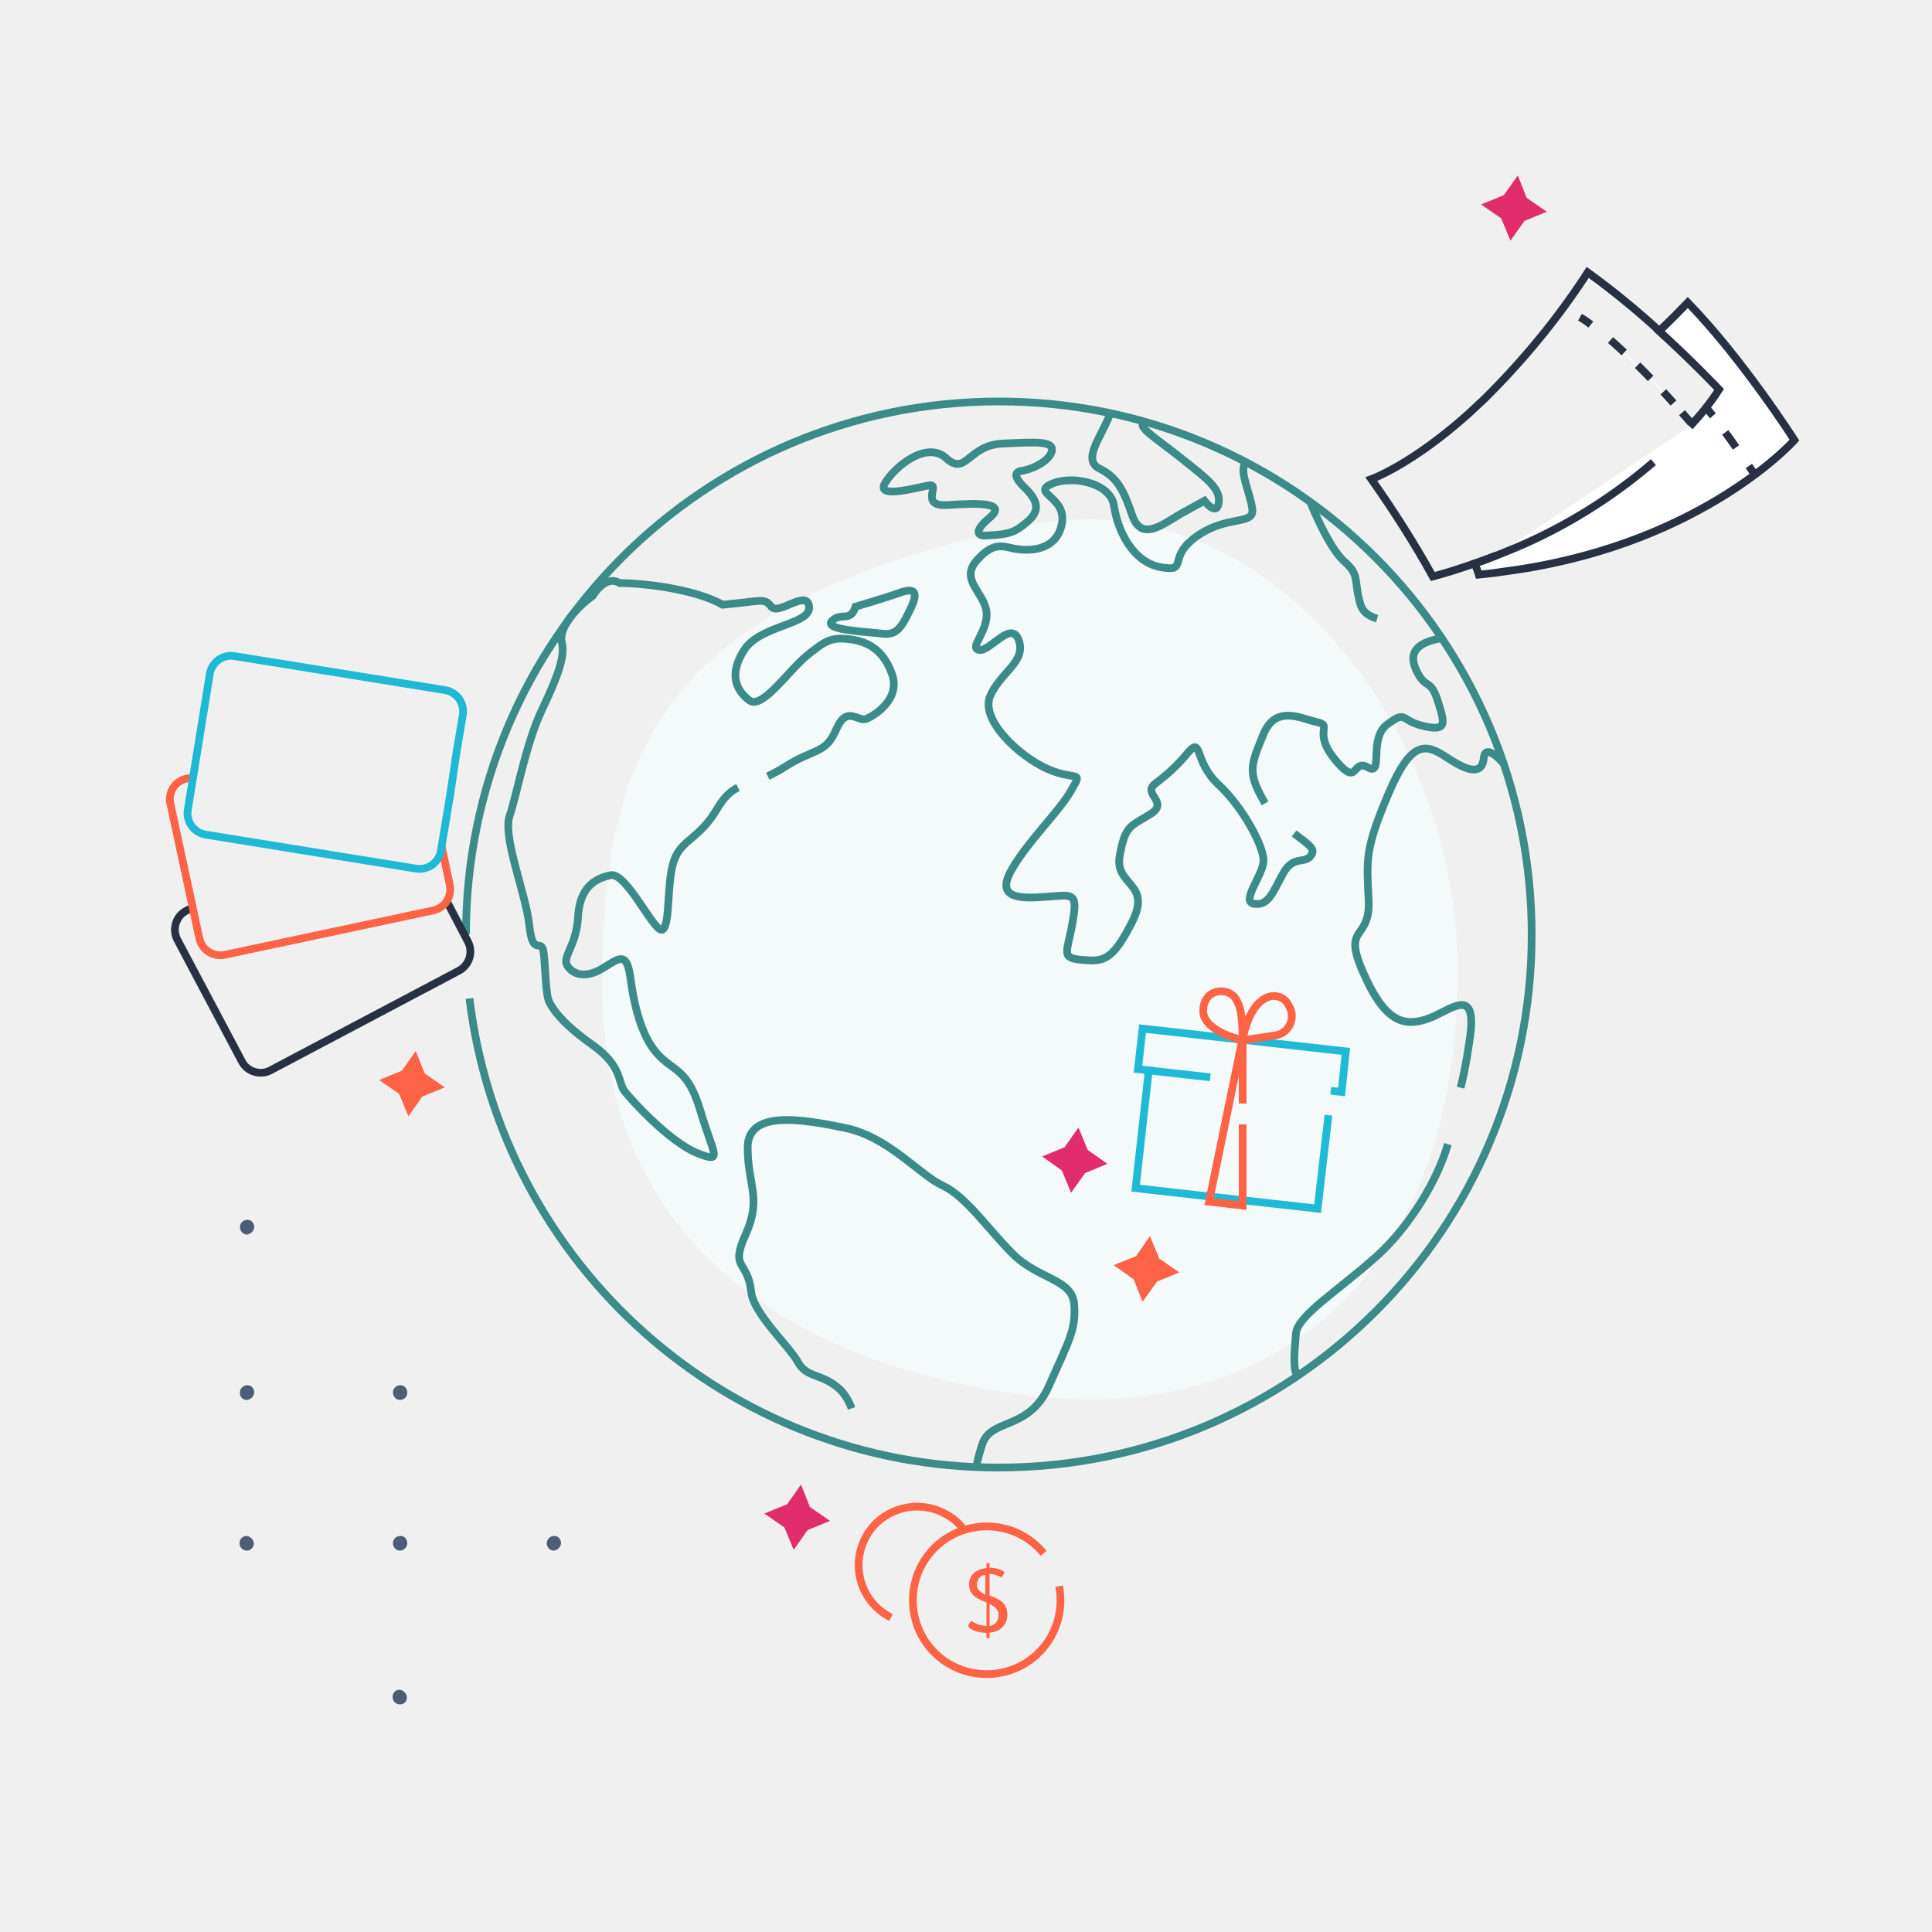
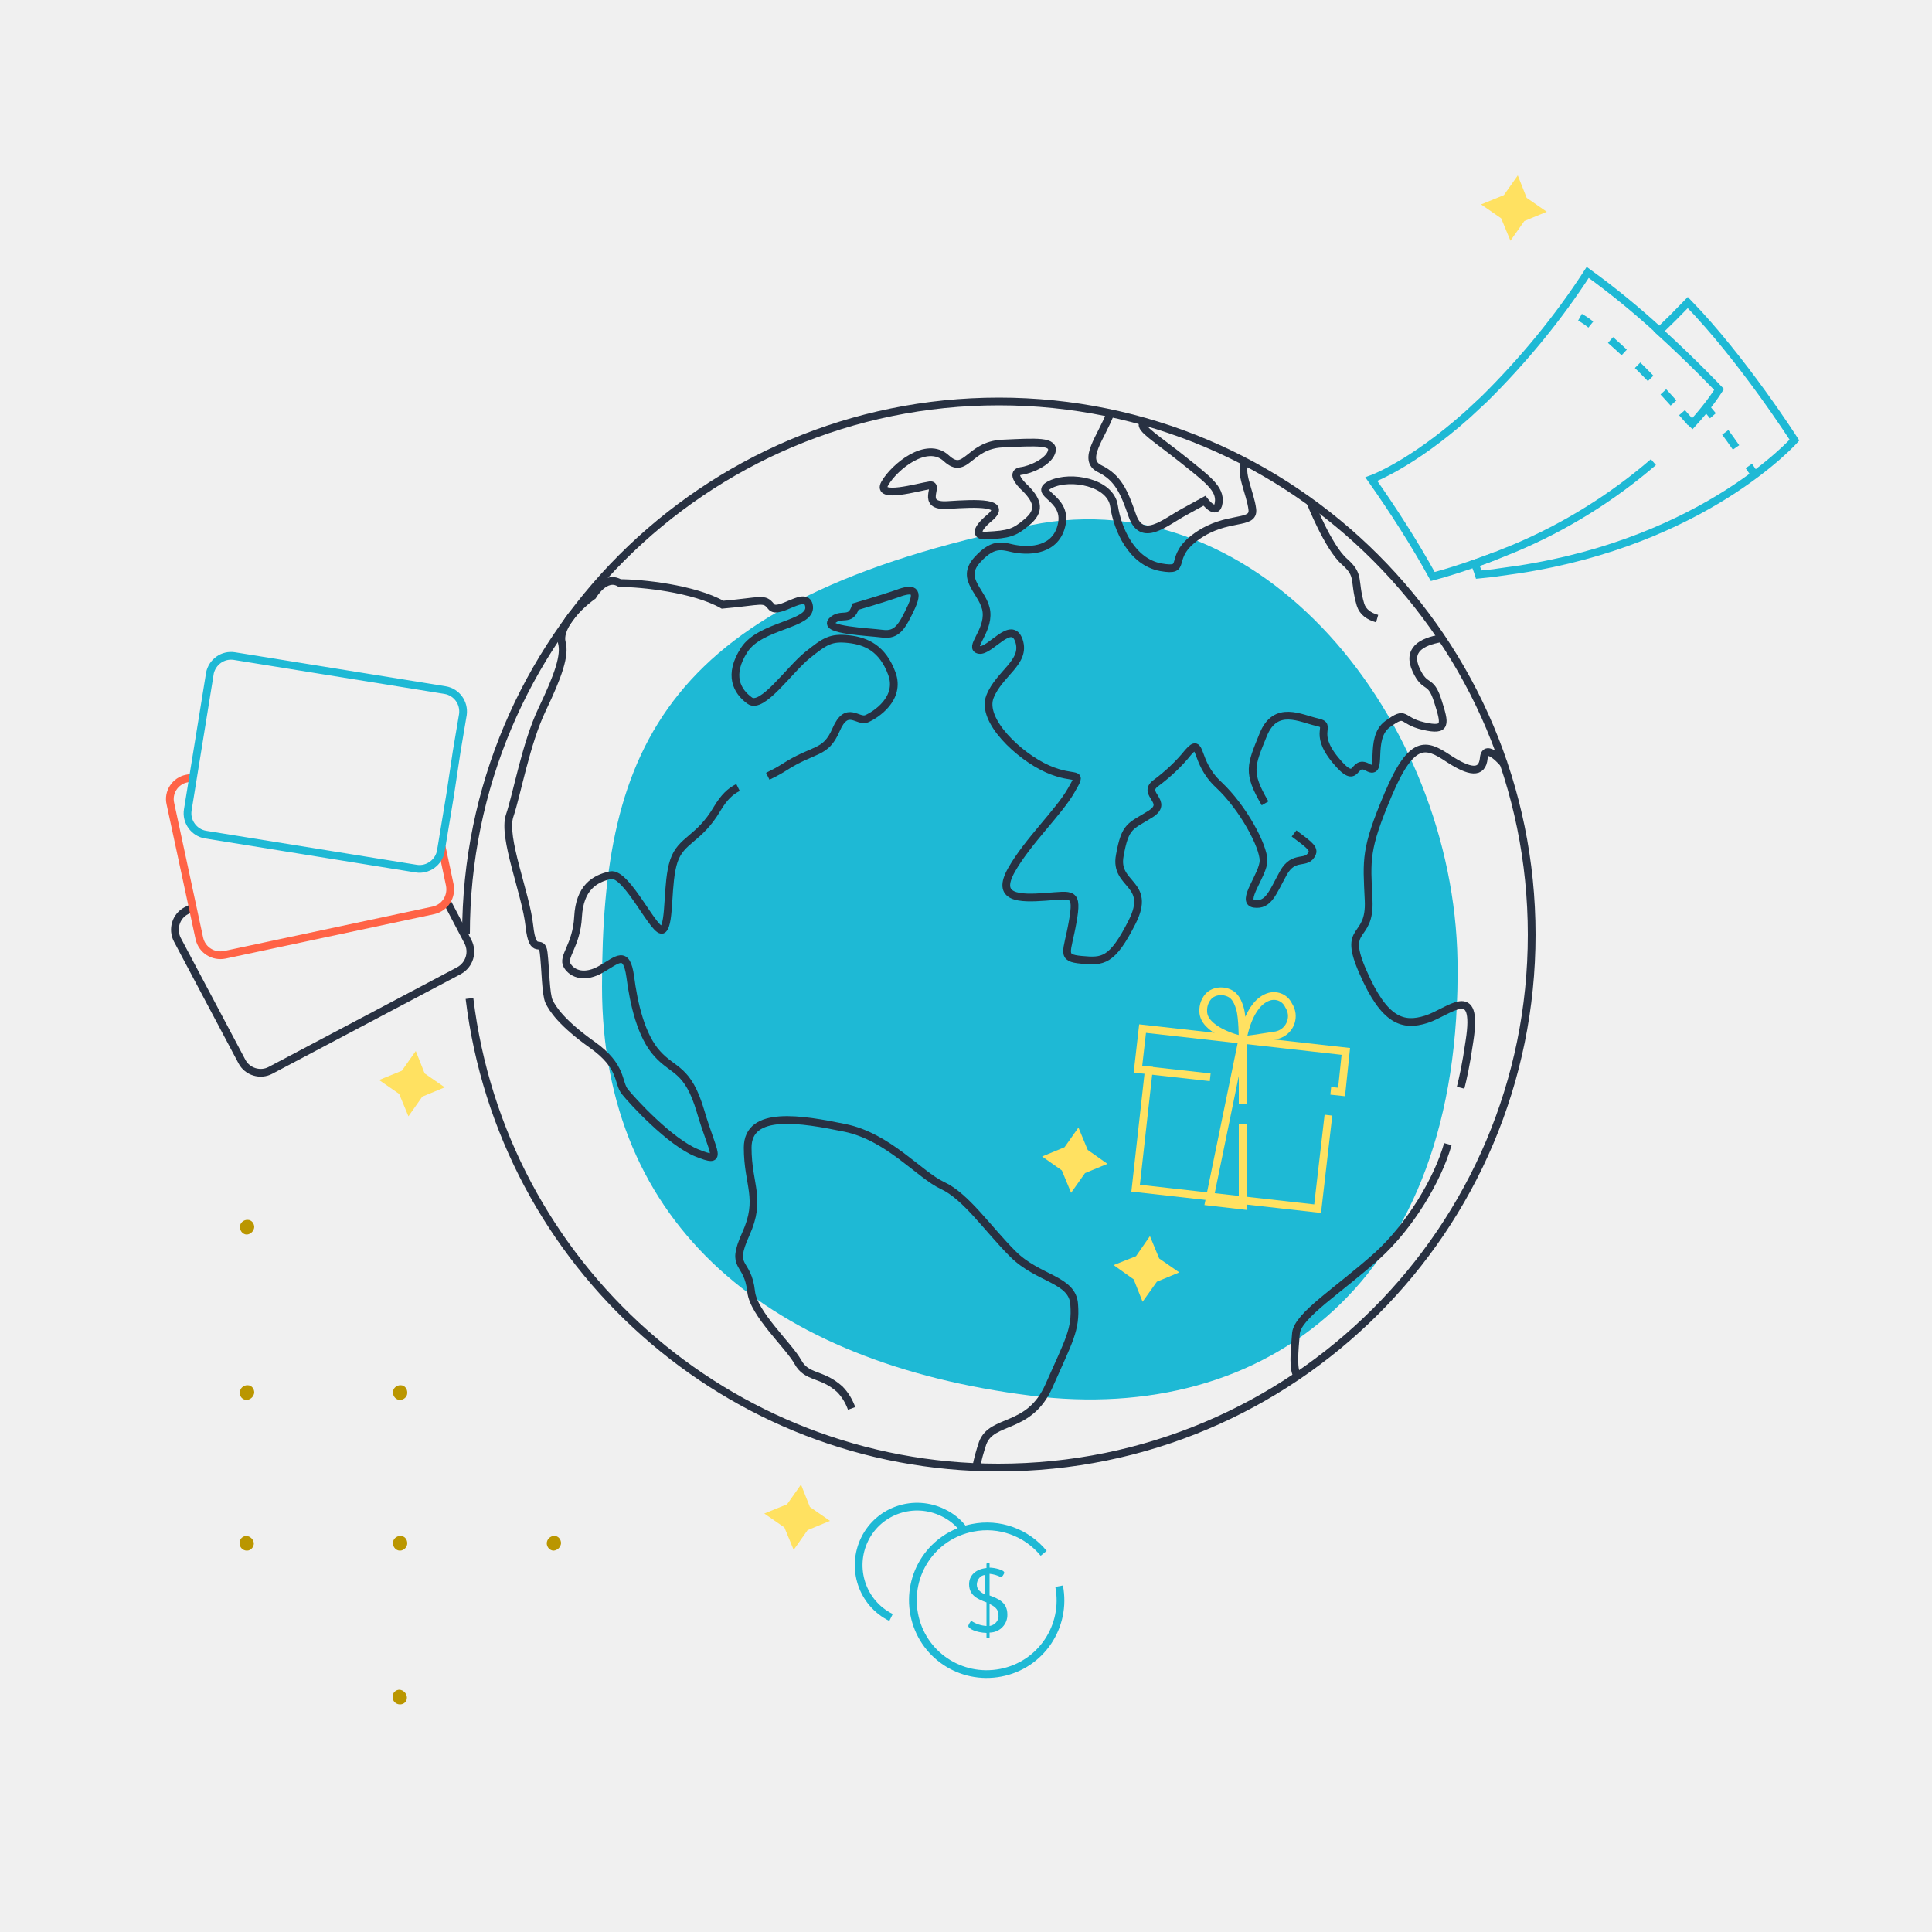
<svg xmlns="http://www.w3.org/2000/svg" version="1.1" id="Layer_1" x="0px" y="0px" viewBox="0 0 500 500" style="enable-background:new 0 0 500 500;" xml:space="preserve">
  <style type="text/css">
- 	.st0{fill:#F4F9F9;}
- 	.st1{fill:none;stroke:#3B8C88;stroke-width:2;stroke-miterlimit:10;}
- 	.st2{fill:none;stroke:#FF6346;stroke-width:2;stroke-miterlimit:10;}
- 	.st3{fill:#FF6346;}
- 	.st4{fill:#E22D6C;}
- 	.st5{fill:none;stroke:#1FBAD6;stroke-width:2;stroke-miterlimit:10;}
- 	.st6{fill:none;stroke:#283142;stroke-width:2;stroke-miterlimit:10;}
- 	.st7{fill:none;stroke:#1EB9D5;stroke-width:2;stroke-miterlimit:10;}
- 	.st8{fill:#FFFFFF;stroke:#283142;stroke-width:2;stroke-miterlimit:10;}
- 	.st9{fill:#FFFFFF;stroke:#283142;stroke-width:2;stroke-miterlimit:10;stroke-dasharray:4.79,4.79;}
- 	.st10{fill:#4C5D75;}
+ 	.st0{fill:#1EB9D5;}
+ 	.st1{fill:none;stroke:#283142;stroke-width:2;stroke-miterlimit:10;}
+ 	.st2{fill:none;stroke:#1EB9D5;stroke-width:2;stroke-miterlimit:10;}
+ 	.st3{fill:#FFE161;}
+ 	.st4{fill:none;stroke:#FFE161;stroke-width:2;stroke-miterlimit:10;}
+ 	.st5{fill:none;stroke:#FF6346;stroke-width:2;stroke-miterlimit:10;}
+ 	.st6{fill:none;stroke:#1EB9D5;stroke-width:2;stroke-miterlimit:10;stroke-dasharray:4.79,4.79;}
+ 	.st7{fill:#BA9600;}
</style>
+   <path class="st0" d="M377.2,248.6c1.3,83.6-49.9,120.2-110.4,112.6c-67.1-8.4-111-43.7-111-105.9s16.1-100,111-119.4  C326.5,123.8,376.2,186.4,377.2,248.6z" />
  <g>
-     <path class="st0" d="M377.2,248.6c1.3,83.6-49.9,120.2-110.4,112.6c-67.1-8.4-111-43.7-111-105.9s16.1-100,111-119.4   C326.5,123.8,376.2,186.4,377.2,248.6z" />
    <path class="st1" d="M191,203.8c-2,1-3.6,2.5-5.4,5.5c-4.7,8-9.3,7.9-11.2,13.5s-0.9,15.9-2.8,17.7c-1.9,1.9-9.3-14.9-13.6-14   c-4.2,0.9-8,3.3-8.4,10.8s-4.2,10.3-2.8,12.6s4.7,3.3,8.8,0.9c4.2-2.4,6.5-5.1,7.5,1.9c0.9,7,2.8,15.4,7,20   c4.2,4.7,7.9,3.7,11.2,14.9c3.3,11.2,6.1,13.6-0.9,10.8c-7-2.8-16.8-13.5-18.7-15.9s-0.5-6.5-8.4-12.1s-10.3-9.3-11.2-11.2   c-0.9-1.9-0.9-8.4-1.4-12.6c-0.5-4.2-2.8,1.4-3.7-7s-7-22.9-5.1-28.5s4.2-18.7,8.4-27.5s6-14,5.1-17.3s2.9-8.4,8-12.1   c0,0,3.2-5.6,7-3.3c5.6,0,19.2,1.4,26.6,5.6c10.3-0.9,10.7-1.9,12.6,0.5c1.9,2.4,9.3-4.7,9.8,0s-12.6,4.7-16.8,11.2   s-1.9,10.7,1.4,13.1c3.2,2.4,10.3-8,14.9-11.7s6.1-4.7,10.7-4.2s8.8,2.4,11.2,8.9s-4.2,10.7-6.5,11.7s-5.1-3.7-7.9,2.8   c-2.8,6.5-5.6,4.7-13.5,9.8c-1.4,0.9-2.8,1.6-4.2,2.3" />
    <path class="st1" d="M221.4,157c0,0,6.5-1.9,10.3-3.2c3.7-1.4,6.5-1.9,4.2,3.2c-2.4,5.1-3.7,7.5-7.5,7s-15.4-0.9-13.1-3.3   C217.7,158.3,220.1,161.2,221.4,157z" />
    <path class="st1" d="M252.6,379.9c0.4-2.2,1-4.3,1.7-6.4c2.4-6.5,12.1-3.3,17.2-14.9s7-14.4,6.5-21c-0.4-6.6-9.3-6.5-15.9-13.1   c-6.5-6.5-12.1-14.9-18.2-17.7c-6-2.8-14-12.6-25.2-14.9s-25.2-4.7-25.2,5.1c0,9.8,3.7,13.1-0.5,22.4s0.5,6.5,1.4,14.9   c0.6,5.7,9.8,14,12.1,18.2s6.1,2.8,10.8,7c1.4,1.4,2.4,3.1,3.1,5" />
    <path class="st1" d="M327.4,207.9c-4.7-8-3.7-9.8-0.5-17.7c3.2-8,9.8-4.2,14-3.3s-1.4,2.4,4.7,9.8s4.2-0.5,8.4,1.9   c4.2,2.4,0-7.5,5.1-11.2s3.2-0.9,9.3,0.5c6.1,1.4,5.6-0.5,3.7-6.5s-3.2-2.8-5.6-8s1.3-7.3,6.4-8.2" />
    <path class="st1" d="M322.4,119.7c-1.9,2.1,1.2,7.9,1.7,12.1c0.5,4.2-6.5,1.4-14.4,7s-1.9,9.3-9.3,8c-7.5-1.4-11.2-9.8-12.1-15.9   s-11.2-8-16.3-5.6c-5.1,2.4,4.2,3.3,2.8,10.3c-1.4,7-8.4,7-11.6,6.5c-3.2-0.4-5.6-2.4-10.3,2.8s1.9,8.4,2.4,13.5s-4.7,9.3-1.9,9.8   s8.4-8,10.3-2.4s-5.1,8.4-7.5,14.5s7.5,15.4,14.9,18.7c7.5,3.3,9.3,0,6.1,5.6c-3.2,5.6-11.2,13.1-15.4,20.5s1.9,7.5,8.8,7   c7-0.5,8.4-1.4,7,6.5c-1.4,8-3.2,9.3,2.3,9.8s7.9,0.5,13.1-9.8s-4.7-9.3-3.2-17.2c1.4-7.9,2.8-7.5,7.9-10.7s-2.4-5.2,1.4-8   c3.1-2.3,6-5,8.4-8c3.7-4.2,1.4,2.4,7.9,8.4c6.4,6,11.6,15.9,11.6,19.6s-6.1,10.7-2.4,11.2s4.7-2.8,7.5-7.9   c2.8-5.1,6.1-1.9,7.5-5.2c0.6-1.4-1.7-2.8-4.7-5.1" />
    <path class="st1" d="M356.4,160.1c-2.1-0.6-3.7-1.7-4.3-3.6c-1.9-6.5,0-7.5-4.2-11.2s-8.8-15.4-8.8-15.4" />
    <path class="st1" d="M264.2,121.9c2.5-0.3,7-2.3,7.9-4.8c1.1-3.1-3.9-2.7-12.7-2.3c-8.8,0.4-9.4,8.5-14.5,3.8s-13.5,2.3-15.9,6.5   c-2.4,4.2,8.8,0.9,11.6,0.5s-2.8,5.6,4.7,5.1s15.6-0.8,10.8,3.3c-3.5,2.9-3.8,4.8-0.8,4.6c5.8-0.3,7.2-0.7,10.5-3.5s3-5.2-0.3-8.6   C263.4,124.6,261.8,122.3,264.2,121.9z" />
    <path class="st1" d="M287.3,107.1c-2.3,6.1-7.4,11.9-2.7,14.2c4.7,2.3,6.3,5.9,8.4,12c2.5,7.4,8.4,1.9,13.6-0.9l5.1-2.8   c0,0,3.2,4.2,3.7,0.5c0.5-3.6-2.8-6-9.3-11.2s-11.2-8-10.3-9.3" />
    <path class="st1" d="M374.7,296.1c-2.6,9.2-9.8,21.2-18.3,28.9c-9.8,8.8-20.5,15.4-21,20c-0.4,4.7-0.9,9.8,0.5,11.2" />
    <path class="st1" d="M389.3,197.8c0,0-4.9-5.9-5.3-1.6c-0.4,4.2-3.7,3.7-9.3,0c-5.6-3.7-9.3-5.1-15.4,9.3s-5.6,16.8-5.1,27.5   s-7,6.1-1.4,18.7c5.5,12.6,10.3,14,16.3,12.1s13.6-9.8,11.2,5.6c-0.9,6.3-1.7,9.7-2.3,12.1" />
    <path class="st1" d="M120.6,241.8c0-76.2,61.7-137.9,137.9-137.9l0,0l0,0c76.2,0,137.9,61.8,137.9,138s-61.8,137.9-138,137.9   c-69.8,0-128.5-52.2-136.9-121.4" />
  </g>
  <g>
    <path class="st2" d="M230.6,418.6c-7.5-3.7-10.5-12.8-6.8-20.3s12.8-10.5,20.3-6.8c2.1,1,4,2.5,5.4,4.5" />
    <path class="st2" d="M274.1,410.5c2,10.4-4.7,20.4-15.1,22.4s-20.4-4.7-22.4-15.1s4.7-20.4,15.1-22.4c6.9-1.4,14,1.2,18.4,6.6" />
-     <path class="st3" d="M256.1,404.7v1c1.3,0,3.8,0.6,3.8,1.3c0,0.3-0.6,1.2-0.8,1.2c-0.9-0.5-2-0.8-3-0.9v5.6   c2.1,0.8,4.6,1.7,4.6,4.9c0.1,2.5-1.9,4.6-4.4,4.7c-0.1,0-0.1,0-0.2,0v1.2c0,0.2-0.1,0.3-0.4,0.3s-0.4-0.1-0.4-0.3v-1.1   c-2.7-0.1-4.7-1.1-4.7-1.8c0-0.3,0.6-1.3,0.8-1.3c1.2,0.8,2.5,1.2,3.9,1.3v-6.1c-2.1-0.8-4.5-1.7-4.5-4.7c0-2.3,1.7-3.9,4.5-4.2v-1   c0-0.2,0.1-0.3,0.4-0.3S256.1,404.5,256.1,404.7z M252.8,410.1c0,1.3,1,2,2.2,2.6v-5.1C253.8,407.6,252.8,408.8,252.8,410.1   L252.8,410.1z M256.1,420.8c1.4-0.2,2.5-1.5,2.3-2.9c0-1.5-1.1-2.2-2.3-2.8V420.8z" />
+     <path class="st0" d="M256.1,404.7v1c1.3,0,3.8,0.6,3.8,1.3c0,0.3-0.6,1.2-0.8,1.2c-0.9-0.5-2-0.8-3-0.9v5.6   c2.1,0.8,4.6,1.7,4.6,4.9c0.1,2.5-1.9,4.6-4.4,4.7c-0.1,0-0.1,0-0.2,0v1.2c0,0.2-0.1,0.3-0.4,0.3s-0.4-0.1-0.4-0.3v-1.1   c-2.7-0.1-4.7-1.1-4.7-1.8c0-0.3,0.6-1.3,0.8-1.3c1.2,0.8,2.5,1.2,3.9,1.3v-6.1c-2.1-0.8-4.5-1.7-4.5-4.7c0-2.3,1.7-3.9,4.5-4.2v-1   c0-0.2,0.1-0.3,0.4-0.3S256.1,404.5,256.1,404.7z M252.8,410.1c0,1.3,1,2,2.2,2.6v-5.1C253.8,407.6,252.8,408.8,252.8,410.1   L252.8,410.1z M256.1,420.8c1.4-0.2,2.5-1.5,2.3-2.9c0-1.5-1.1-2.2-2.3-2.8V420.8z" />
  </g>
-   <polygon class="st4" points="279.1,291.8 275.5,296.9 269.7,299.3 274.8,302.9 277.2,308.7 280.8,303.6 286.6,301.2 281.5,297.6 " />
+   <polygon class="st3" points="279.1,291.8 275.5,296.9 269.7,299.3 274.8,302.9 277.2,308.7 280.8,303.6 286.6,301.2 281.5,297.6 " />
  <polygon class="st3" points="107.6,272 104,277.1 98.1,279.5 103.3,283.1 105.7,288.9 109.3,283.8 115.1,281.4 109.9,277.8 " />
-   <polygon class="st4" points="207.3,384.2 203.7,389.3 197.8,391.7 203,395.3 205.4,401.1 209,396 214.8,393.6 209.6,390 " />
-   <polygon class="st4" points="392.8,45.4 389.2,50.5 383.3,52.9 388.5,56.5 390.9,62.3 394.5,57.2 400.3,54.8 395.1,51.2 " />
+   <polygon class="st3" points="207.3,384.2 203.7,389.3 197.8,391.7 203,395.3 205.4,401.1 209,396 214.8,393.6 209.6,390 " />
+   <polygon class="st3" points="392.8,45.4 389.2,50.5 383.3,52.9 388.5,56.5 390.9,62.3 394.5,57.2 400.3,54.8 395.1,51.2 " />
  <polygon class="st3" points="297.6,319.9 294,325.1 288.2,327.4 293.4,331.1 295.7,336.9 299.4,331.7 305.2,329.3 300,325.7 " />
-   <line class="st5" x1="313.2" y1="278.8" x2="297" y2="277" />
-   <polyline class="st5" points="343.8,288.6 341,312.8 293.9,307.5 297.3,277 294.5,276.7 295.7,266.2 348.3,272.1 347.2,282.6   344.4,282.3 " />
-   <path class="st2" d="M321.6,285.6v-16.5c1.4,0,3.6-0.4,8.2-1.1c2.8-0.3,4.8-2.8,4.5-5.6c-0.1-0.8-0.4-1.6-0.8-2.2  c-0.9-1.9-2.9-2.8-4.9-2.3c-5.7,1.6-7,11.3-7,11.3s0-5.9-0.7-8.2c-0.8-2.7-1.8-3.7-3.3-4.2s-3.2-0.3-4.5,0.7  c-1.2,1.1-1.8,2.7-1.7,4.3c0.1,4.7,8.6,7.1,10.1,7.3l-8.6,41.9l8.7,1v-21" />
-   <path class="st6" d="M49.8,234.9l-1.6,0.8c-2.7,1.4-3.7,4.8-2.3,7.5l0,0l16.7,31.5c1.4,2.7,4.8,3.7,7.4,2.3l48.8-25.8  c2.7-1.5,3.7-4.8,2.3-7.5l-5.6-10.7" />
-   <path class="st2" d="M49.9,201.2l-1.6,0.3c-3,0.6-4.9,3.6-4.2,6.5l0,0l7.5,34.9c0.7,3,3.6,4.8,6.6,4.2l54-11.5  c3-0.7,4.8-3.6,4.2-6.6l-2.1-9.9" />
-   <path class="st7" d="M118.2,194.4l1.6-9.5l0,0c0.4-3-1.6-5.8-4.6-6.3l-54.5-8.8l0,0c-3-0.5-5.8,1.5-6.4,4.5v0.1l-5.7,35.2l0,0  c-0.5,3,1.6,5.9,4.6,6.4l54.5,8.8l0,0c3,0.5,5.9-1.6,6.4-4.6l2.4-14.5L118.2,194.4z" />
-   <path class="st6" d="M429.4,85.6c-5.9-5.4-12-10.4-18.5-15.1c-7.7,11.9-16.7,22.8-26.8,32.8l-4.3,4c-14.7,13.1-24.9,16.7-24.9,16.7  c5.7,8.1,11.1,16.5,15.9,25.2c3.8-1,7.4-2.2,10.9-3.4" />
-   <path class="st8" d="M387.1,143.8c-1.7,0.7-3.5,1.3-5.4,2c0.3,1,0.7,1.9,1,2.9c1.8-0.2,3.5-0.3,5.2-0.6l5-0.7  c48.4-7.4,71.5-33.5,71.5-33.5s-13.4-21-27.6-35.6c-2.5,2.6-5,5.1-7.4,7.4c8.9,8.1,15.5,15.1,15.5,15.1c-2.2,3.4-4.8,6.6-7.6,9.6" />
-   <path class="st6" d="M381.8,145.8c1.8-0.6,3.6-1.3,5.4-2l4.7-1.9c13.1-5.5,25.3-13.1,36-22.3" />
-   <path class="st6" d="M408.9,82.1c0.9,0.5,1.8,1.1,2.8,1.9" />
-   <path class="st9" d="M416.8,88c5.8,5.1,11.2,10.6,16.3,16.3" />
-   <path class="st6" d="M435.3,106.8c1.4,1.6,2.2,2.5,2.2,2.5" />
-   <path class="st6" d="M441.2,105c0.7,0.9,1.4,1.8,2.1,2.6" />
-   <path class="st9" d="M446.5,111.9c1.8,2.4,3.3,4.7,4.6,6.5" />
+   <g>
+     <line class="st4" x1="313.2" y1="278.8" x2="297" y2="277" />
+     <polyline class="st4" points="343.8,288.6 341,312.8 293.9,307.5 297.3,277 294.5,276.7 295.7,266.2 348.3,272.1 347.2,282.6    344.4,282.3  " />
+     <path class="st4" d="M321.6,285.6v-16.5c1.4,0,3.6-0.4,8.2-1.1c2.8-0.3,4.8-2.8,4.5-5.6c-0.1-0.8-0.4-1.6-0.8-2.2   c-0.9-1.9-2.9-2.8-4.9-2.3c-5.7,1.6-7,11.3-7,11.3s0-5.9-0.7-8.2c-0.8-2.7-1.8-3.7-3.3-4.2s-3.2-0.3-4.5,0.7   c-1.2,1.1-1.8,2.7-1.7,4.3c0.1,4.7,8.6,7.1,10.1,7.3l-8.6,41.9l8.7,1v-21" />
+   </g>
+   <path class="st1" d="M49.8,234.9l-1.6,0.8c-2.7,1.4-3.7,4.8-2.3,7.5l0,0l16.7,31.5c1.4,2.7,4.8,3.7,7.4,2.3l48.8-25.8  c2.7-1.5,3.7-4.8,2.3-7.5l-5.6-10.7" />
+   <path class="st5" d="M49.9,201.2l-1.6,0.3c-3,0.6-4.9,3.6-4.2,6.5l0,0l7.5,34.9c0.7,3,3.6,4.8,6.6,4.2l54-11.5  c3-0.7,4.8-3.6,4.2-6.6l-2.1-9.9" />
+   <path class="st2" d="M118.2,194.4l1.6-9.5l0,0c0.4-3-1.6-5.8-4.6-6.3l-54.5-8.8l0,0c-3-0.5-5.8,1.5-6.4,4.5v0.1l-5.7,35.2l0,0  c-0.5,3,1.6,5.9,4.6,6.4l54.5,8.8l0,0c3,0.5,5.9-1.6,6.4-4.6l2.4-14.5L118.2,194.4z" />
+   <path class="st2" d="M429.4,85.6c-5.9-5.4-12-10.4-18.5-15.1c-7.7,11.9-16.7,22.8-26.8,32.8l-4.3,4c-14.7,13.1-24.9,16.7-24.9,16.7  c5.7,8.1,11.1,16.5,15.9,25.2c3.8-1,7.4-2.2,10.9-3.4" />
+   <path class="st2" d="M387.1,143.8c-1.7,0.7-3.5,1.3-5.4,2c0.3,1,0.7,1.9,1,2.9c1.8-0.2,3.5-0.3,5.2-0.6l5-0.7  c48.4-7.4,71.5-33.5,71.5-33.5s-13.4-21-27.6-35.6c-2.5,2.6-5,5.1-7.4,7.4c8.9,8.1,15.5,15.1,15.5,15.1c-2.2,3.4-4.8,6.6-7.6,9.6" />
+   <path class="st2" d="M381.8,145.8c1.8-0.6,3.6-1.3,5.4-2l4.7-1.9c13.1-5.5,25.3-13.1,36-22.3" />
+   <path class="st2" d="M408.9,82.1c0.9,0.5,1.8,1.1,2.8,1.9" />
+   <path class="st6" d="M416.8,88c5.8,5.1,11.2,10.6,16.3,16.3" />
+   <path class="st2" d="M435.3,106.8c1.4,1.6,2.2,2.5,2.2,2.5" />
+   <path class="st2" d="M441.2,105c0.7,0.9,1.4,1.8,2.1,2.6" />
+   <path class="st6" d="M446.5,111.9c1.8,2.4,3.3,4.7,4.6,6.5" />
  <path class="st6" d="M452.6,120.6c1.2,1.7,1.9,2.8,1.9,2.8" />
-   <path class="st10" d="M63.9,319.5c1-0.1,1.8-0.9,1.9-1.9l0,0c0-1-0.7-1.9-1.7-1.9c0,0,0,0-0.1,0c-1,0-1.9,0.8-1.9,1.8v0.1  C62.1,318.6,62.9,319.5,63.9,319.5L63.9,319.5z" />
-   <path class="st10" d="M63.9,362.3c1-0.1,1.8-0.9,1.9-1.9l0,0c0-1-0.7-1.9-1.7-1.9c0,0,0,0-0.1,0c-1,0-1.9,0.8-1.9,1.8v0.1  c-0.1,1,0.6,1.8,1.6,1.9C63.8,362.3,63.9,362.3,63.9,362.3z" />
-   <path class="st10" d="M103.5,362.3c1,0,1.9-0.8,1.9-1.8v-0.1l0,0c0-1-0.7-1.9-1.7-1.9c0,0,0,0-0.1,0c-1,0-1.9,0.8-1.9,1.8v0.1  C101.7,361.4,102.5,362.3,103.5,362.3L103.5,362.3z" />
-   <path class="st10" d="M63.9,401.3c1,0,1.8-0.9,1.8-1.9l0,0c-0.1-1-0.9-1.8-1.9-1.9c-1,0-1.8,0.8-1.8,1.8c0,0,0,0,0,0.1  C62,400.5,62.9,401.3,63.9,401.3z" />
-   <path class="st10" d="M103.5,401.3c1,0,1.9-0.9,1.9-1.9l0,0c0-1-0.7-1.9-1.7-1.9c0,0,0,0-0.1,0c-1,0-1.9,0.8-1.9,1.8v0.1  C101.7,400.4,102.5,401.3,103.5,401.3z" />
-   <path class="st10" d="M103.5,441.1c1,0,1.8-0.7,1.8-1.7c0-0.1,0-0.1,0-0.2l0,0c-0.1-1-0.9-1.8-1.9-1.9c-1,0-1.8,0.8-1.8,1.8  c0,0,0,0,0,0.1C101.6,440.3,102.5,441.1,103.5,441.1z" />
-   <path class="st10" d="M143.3,401.3c1-0.1,1.8-0.9,1.9-1.9l0,0c0-1-0.7-1.9-1.7-1.9c0,0,0,0-0.1,0c-1,0-1.9,0.9-1.9,1.9  S142.3,401.3,143.3,401.3L143.3,401.3z" />
+   <g>
+     <path class="st7" d="M63.9,319.5c1-0.1,1.8-0.9,1.9-1.9l0,0c0-1-0.7-1.9-1.7-1.9c0,0,0,0-0.1,0c-1,0-1.9,0.8-1.9,1.8v0.1   C62.1,318.6,62.9,319.5,63.9,319.5L63.9,319.5z" />
+     <path class="st7" d="M63.9,362.3c1-0.1,1.8-0.9,1.9-1.9l0,0c0-1-0.7-1.9-1.7-1.9c0,0,0,0-0.1,0c-1,0-1.9,0.8-1.9,1.8v0.1   c-0.1,1,0.6,1.8,1.6,1.9C63.8,362.3,63.9,362.3,63.9,362.3z" />
+     <path class="st7" d="M103.5,362.3c1,0,1.9-0.8,1.9-1.8v-0.1l0,0c0-1-0.7-1.9-1.7-1.9c0,0,0,0-0.1,0c-1,0-1.9,0.8-1.9,1.8v0.1   C101.7,361.4,102.5,362.3,103.5,362.3L103.5,362.3z" />
+     <path class="st7" d="M63.9,401.3c1,0,1.8-0.9,1.8-1.9l0,0c-0.1-1-0.9-1.8-1.9-1.9c-1,0-1.8,0.8-1.8,1.8c0,0,0,0,0,0.1   C62,400.5,62.9,401.3,63.9,401.3z" />
+     <path class="st7" d="M103.5,401.3c1,0,1.9-0.9,1.9-1.9l0,0c0-1-0.7-1.9-1.7-1.9c0,0,0,0-0.1,0c-1,0-1.9,0.8-1.9,1.8v0.1   C101.7,400.4,102.5,401.3,103.5,401.3z" />
+     <path class="st7" d="M103.5,441.1c1,0,1.8-0.7,1.8-1.7c0-0.1,0-0.1,0-0.2l0,0c-0.1-1-0.9-1.8-1.9-1.9c-1,0-1.8,0.8-1.8,1.8   c0,0,0,0,0,0.1C101.6,440.3,102.5,441.1,103.5,441.1z" />
+     <path class="st7" d="M143.3,401.3c1-0.1,1.8-0.9,1.9-1.9l0,0c0-1-0.7-1.9-1.7-1.9c0,0,0,0-0.1,0c-1,0-1.9,0.9-1.9,1.9   S142.3,401.3,143.3,401.3L143.3,401.3z" />
+   </g>
</svg>
